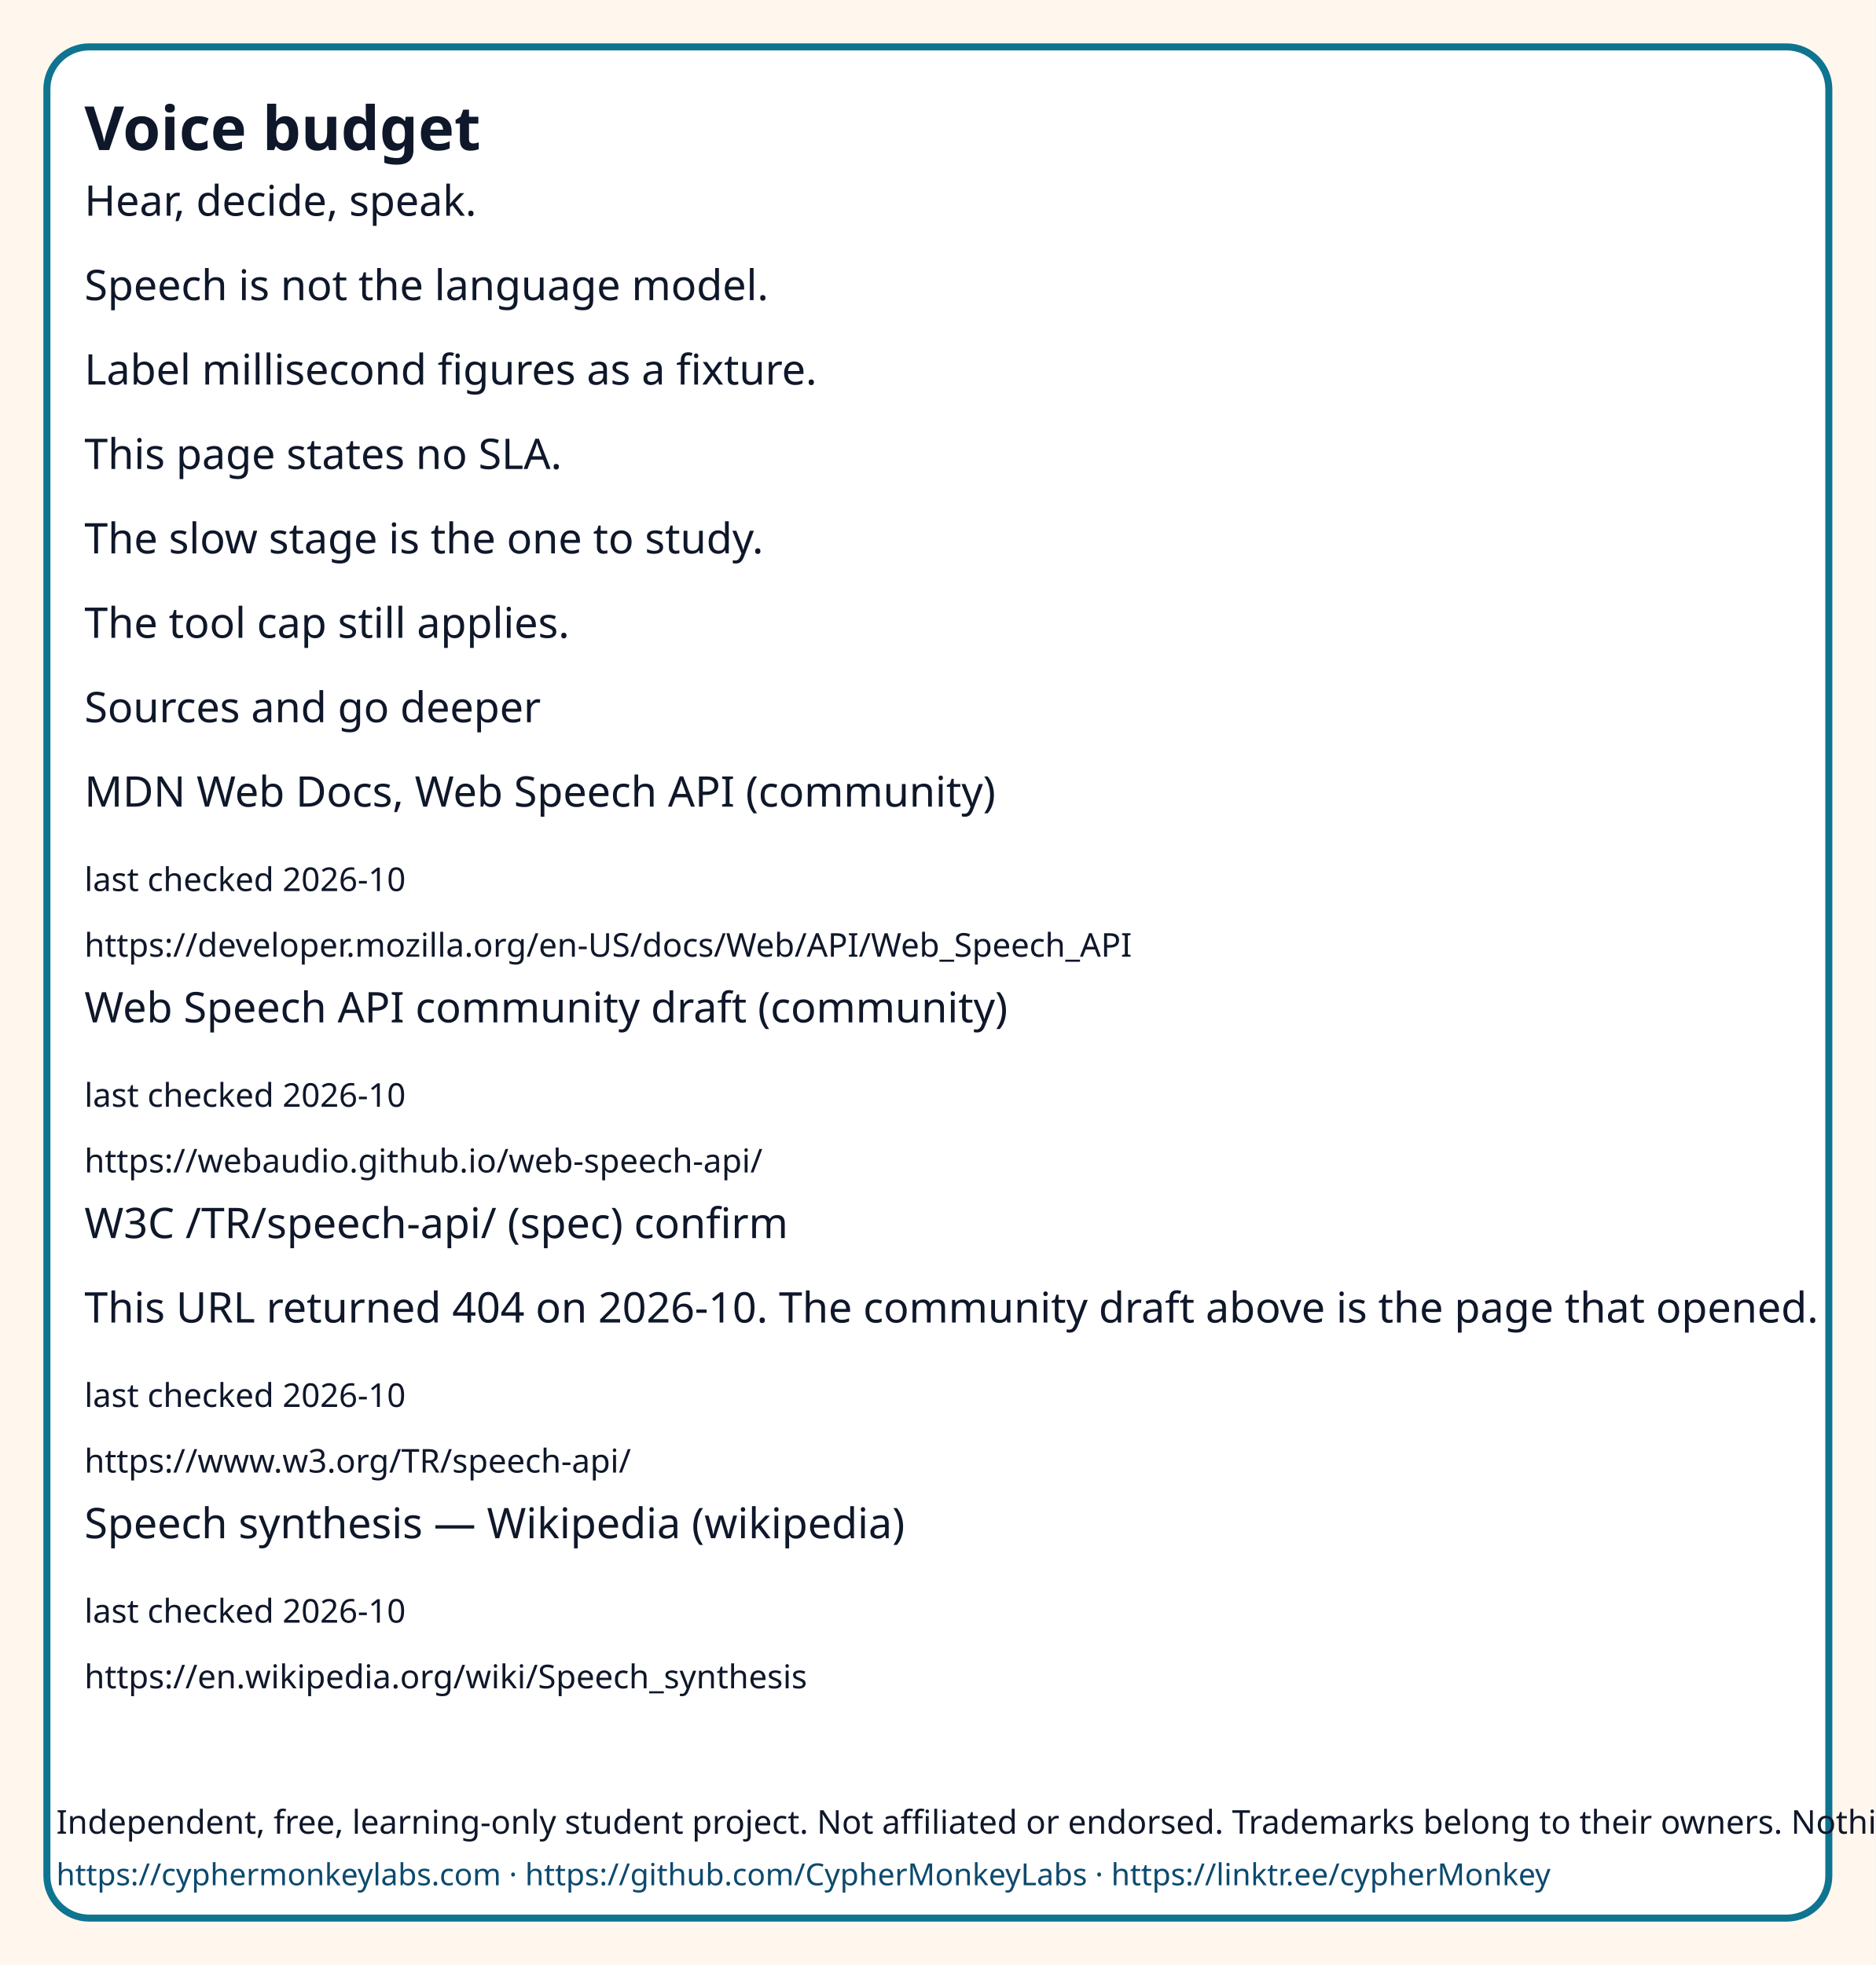
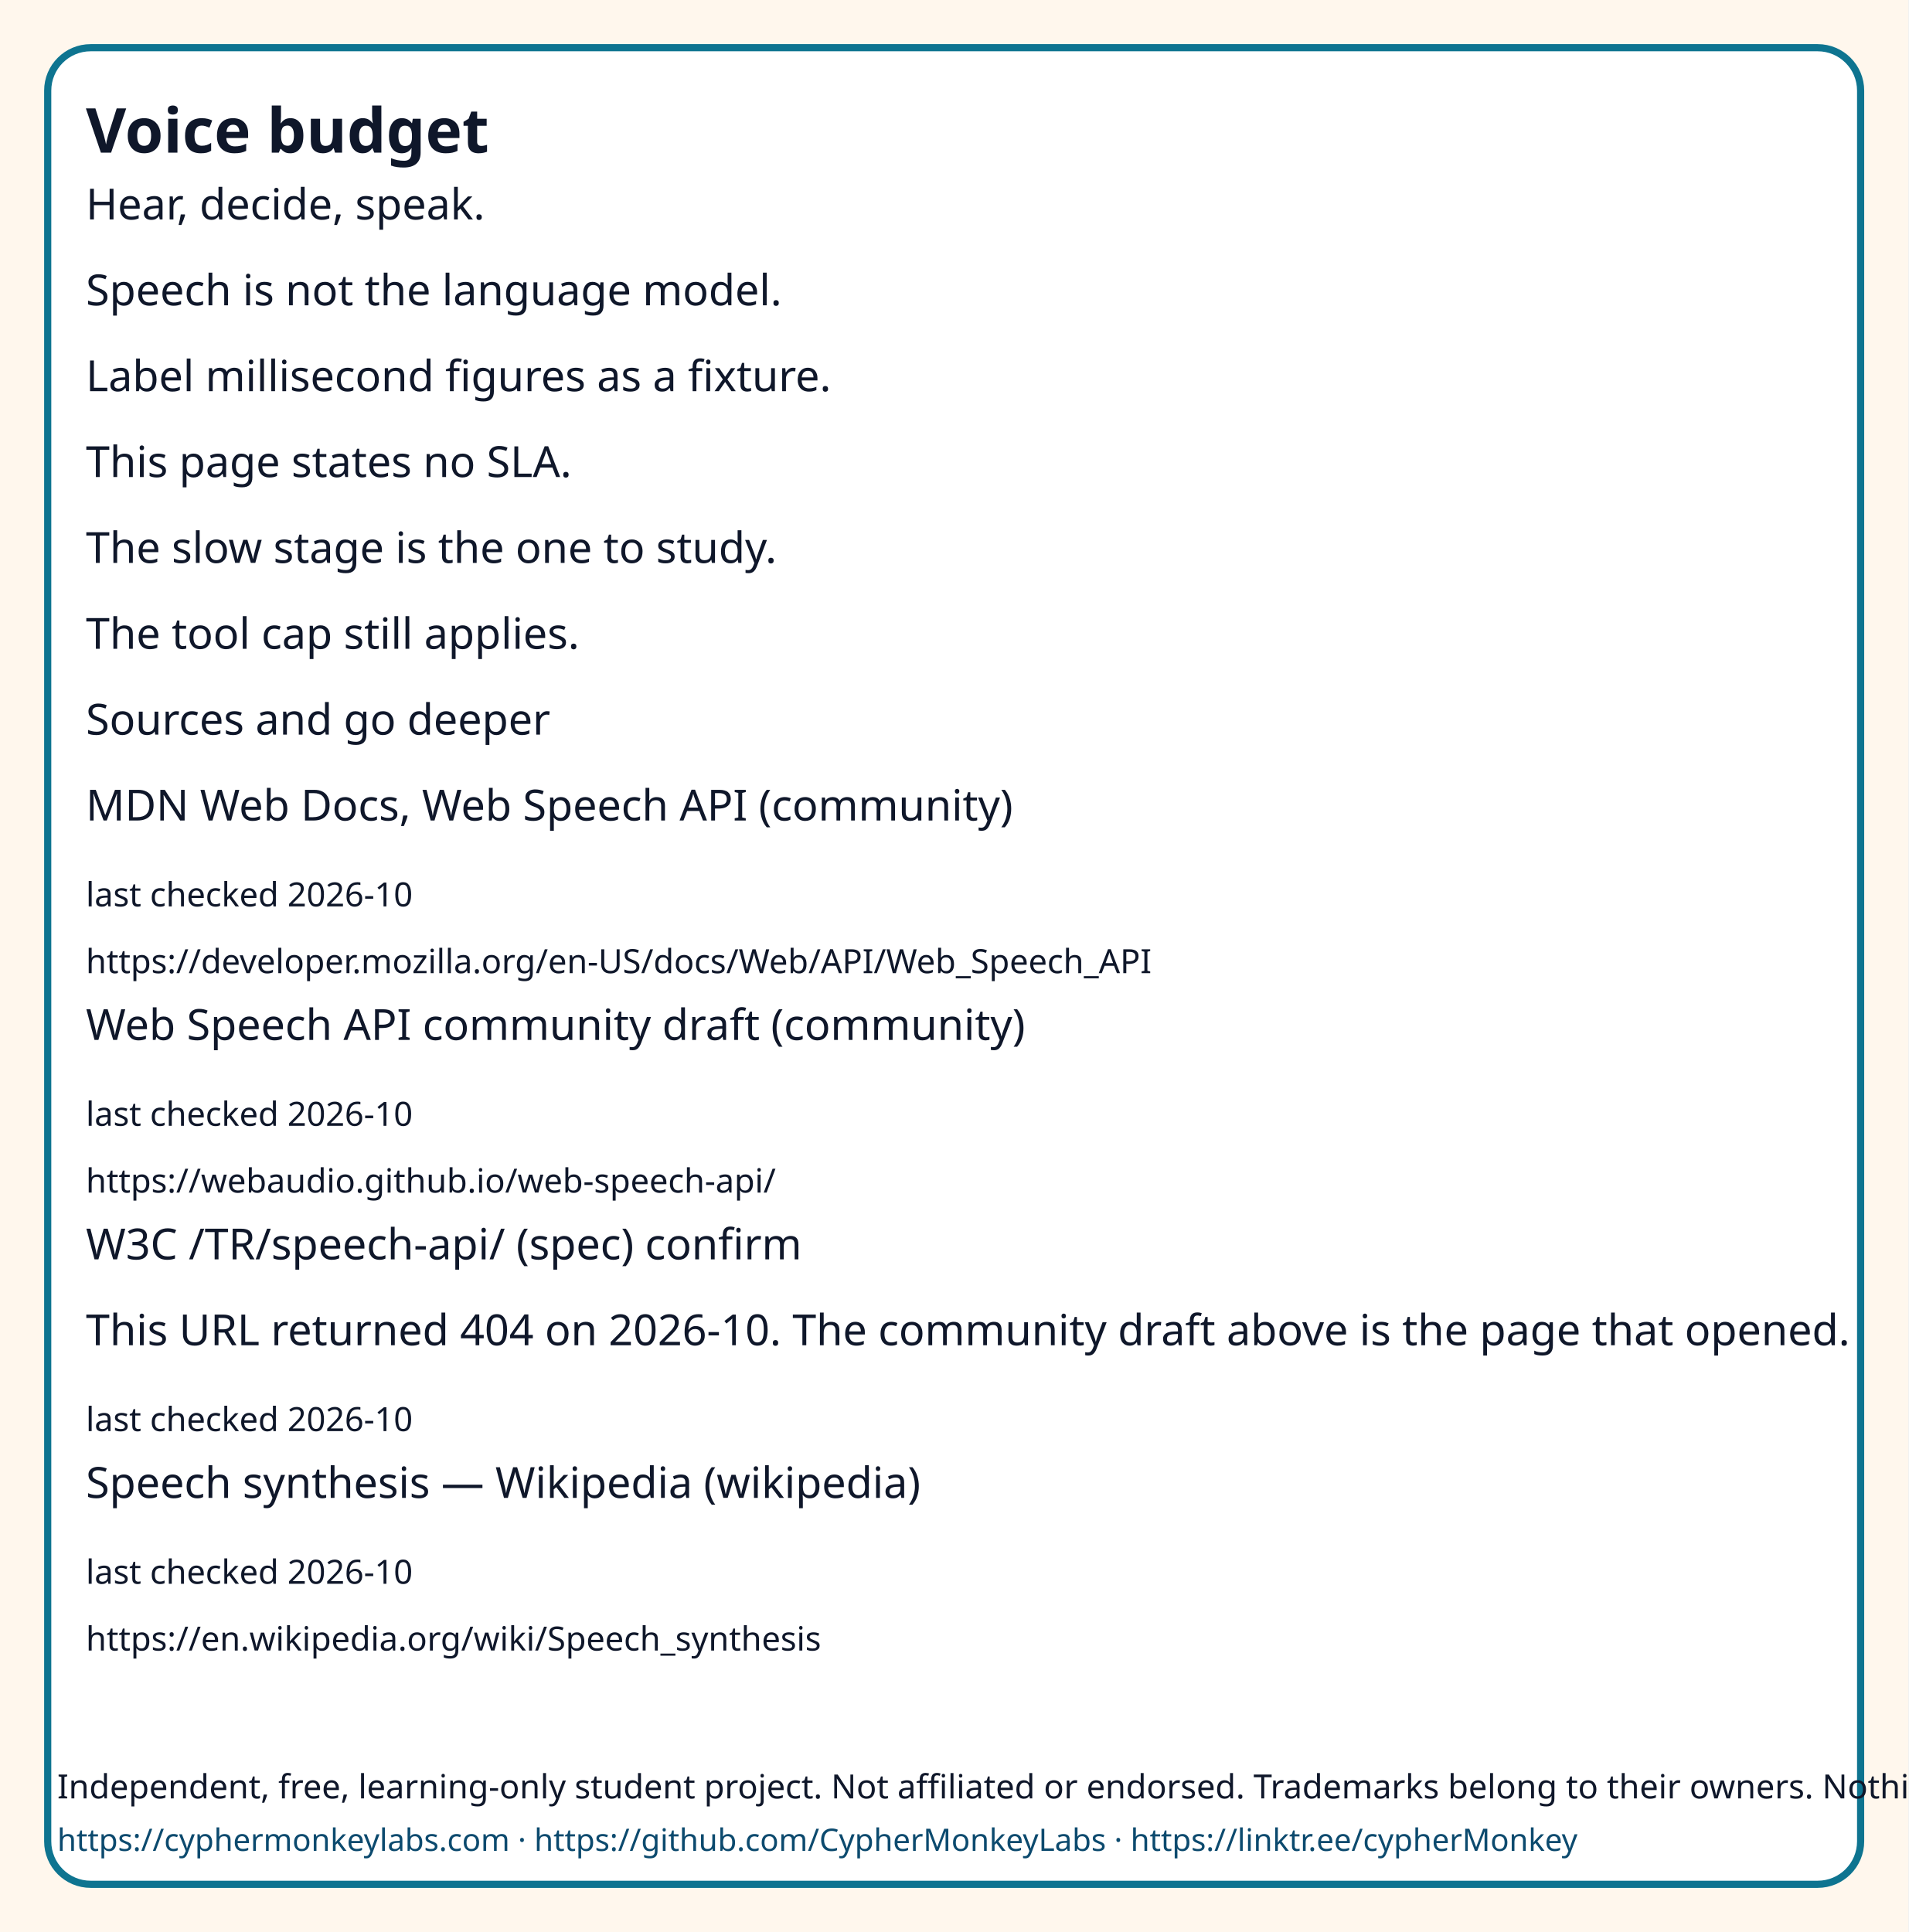
- <svg xmlns="http://www.w3.org/2000/svg" viewBox="0 0 800 838" role="img">
-   <rect width="800" height="838" fill="#fff7ed" />
-   <rect x="20" y="20" width="760" height="798" rx="18" fill="#ffffff" stroke="#0e7490" stroke-width="3" />
+ <svg xmlns="http://www.w3.org/2000/svg" viewBox="0 0 800 810" role="img">
+   <rect width="800" height="810" fill="#fff7ed" />
+   <rect x="20" y="20" width="760" height="770" rx="18" fill="#ffffff" stroke="#0e7490" stroke-width="3" />
  <text x="36" y="64" fill="#0f172a" font-size="26" font-family="system-ui,sans-serif" font-weight="700">Voice budget</text>
  <text x="36" y="92" fill="#0f172a" font-size="18" font-family="system-ui,sans-serif">Hear, decide, speak.</text>
  <text x="36" y="128" fill="#0f172a" font-size="18" font-family="system-ui,sans-serif">Speech is not the language model.</text>
  <text x="36" y="164" fill="#0f172a" font-size="18" font-family="system-ui,sans-serif">Label millisecond figures as a fixture.</text>
  <text x="36" y="200" fill="#0f172a" font-size="18" font-family="system-ui,sans-serif">This page states no SLA.</text>
  <text x="36" y="236" fill="#0f172a" font-size="18" font-family="system-ui,sans-serif">The slow stage is the one to study.</text>
  <text x="36" y="272" fill="#0f172a" font-size="18" font-family="system-ui,sans-serif">The tool cap still applies.</text>
  <text x="36" y="308" fill="#0f172a" font-size="18" font-family="system-ui,sans-serif">Sources and go deeper</text>
  <text x="36" y="344" fill="#0f172a" font-size="18" font-family="system-ui,sans-serif">MDN Web Docs, Web Speech API (community)</text>
  <text x="36" y="380" fill="#0f172a" font-size="14" font-family="system-ui,sans-serif">last checked 2026-10</text>
  <text x="36" y="408" fill="#0f172a" font-size="14" font-family="system-ui,sans-serif">https://developer.mozilla.org/en-US/docs/Web/API/Web_Speech_API</text>
  <text x="36" y="436" fill="#0f172a" font-size="18" font-family="system-ui,sans-serif">Web Speech API community draft (community)</text>
  <text x="36" y="472" fill="#0f172a" font-size="14" font-family="system-ui,sans-serif">last checked 2026-10</text>
  <text x="36" y="500" fill="#0f172a" font-size="14" font-family="system-ui,sans-serif">https://webaudio.github.io/web-speech-api/</text>
  <text x="36" y="528" fill="#0f172a" font-size="18" font-family="system-ui,sans-serif">W3C /TR/speech-api/ (spec) confirm</text>
  <text x="36" y="564" fill="#0f172a" font-size="18" font-family="system-ui,sans-serif">This URL returned 404 on 2026-10. The community draft above is the page that opened.</text>
  <text x="36" y="600" fill="#0f172a" font-size="14" font-family="system-ui,sans-serif">last checked 2026-10</text>
-   <text x="36" y="628" fill="#0f172a" font-size="14" font-family="system-ui,sans-serif">https://www.w3.org/TR/speech-api/</text>
-   <text x="36" y="656" fill="#0f172a" font-size="18" font-family="system-ui,sans-serif">Speech synthesis — Wikipedia (wikipedia)</text>
-   <text x="36" y="692" fill="#0f172a" font-size="14" font-family="system-ui,sans-serif">last checked 2026-10</text>
-   <text x="36" y="720" fill="#0f172a" font-size="14" font-family="system-ui,sans-serif">https://en.wikipedia.org/wiki/Speech_synthesis</text>
-   <text x="24" y="782" fill="#0f172a" font-size="14" font-family="system-ui,sans-serif">Independent, free, learning-only student project. Not affiliated or endorsed. Trademarks belong to their owners. Nothing sold.</text>
-   <text x="24" y="804" fill="#0c4a6e" font-size="13" font-family="system-ui,sans-serif">https://cyphermonkeylabs.com  ·  https://github.com/CypherMonkeyLabs  ·  https://linktr.ee/cypherMonkey</text>
+   <text x="36" y="628" fill="#0f172a" font-size="18" font-family="system-ui,sans-serif">Speech synthesis — Wikipedia (wikipedia)</text>
+   <text x="36" y="664" fill="#0f172a" font-size="14" font-family="system-ui,sans-serif">last checked 2026-10</text>
+   <text x="36" y="692" fill="#0f172a" font-size="14" font-family="system-ui,sans-serif">https://en.wikipedia.org/wiki/Speech_synthesis</text>
+   <text x="24" y="754" fill="#0f172a" font-size="14" font-family="system-ui,sans-serif">Independent, free, learning-only student project. Not affiliated or endorsed. Trademarks belong to their owners. Nothing sold.</text>
+   <text x="24" y="776" fill="#0c4a6e" font-size="13" font-family="system-ui,sans-serif">https://cyphermonkeylabs.com  ·  https://github.com/CypherMonkeyLabs  ·  https://linktr.ee/cypherMonkey</text>
</svg>
